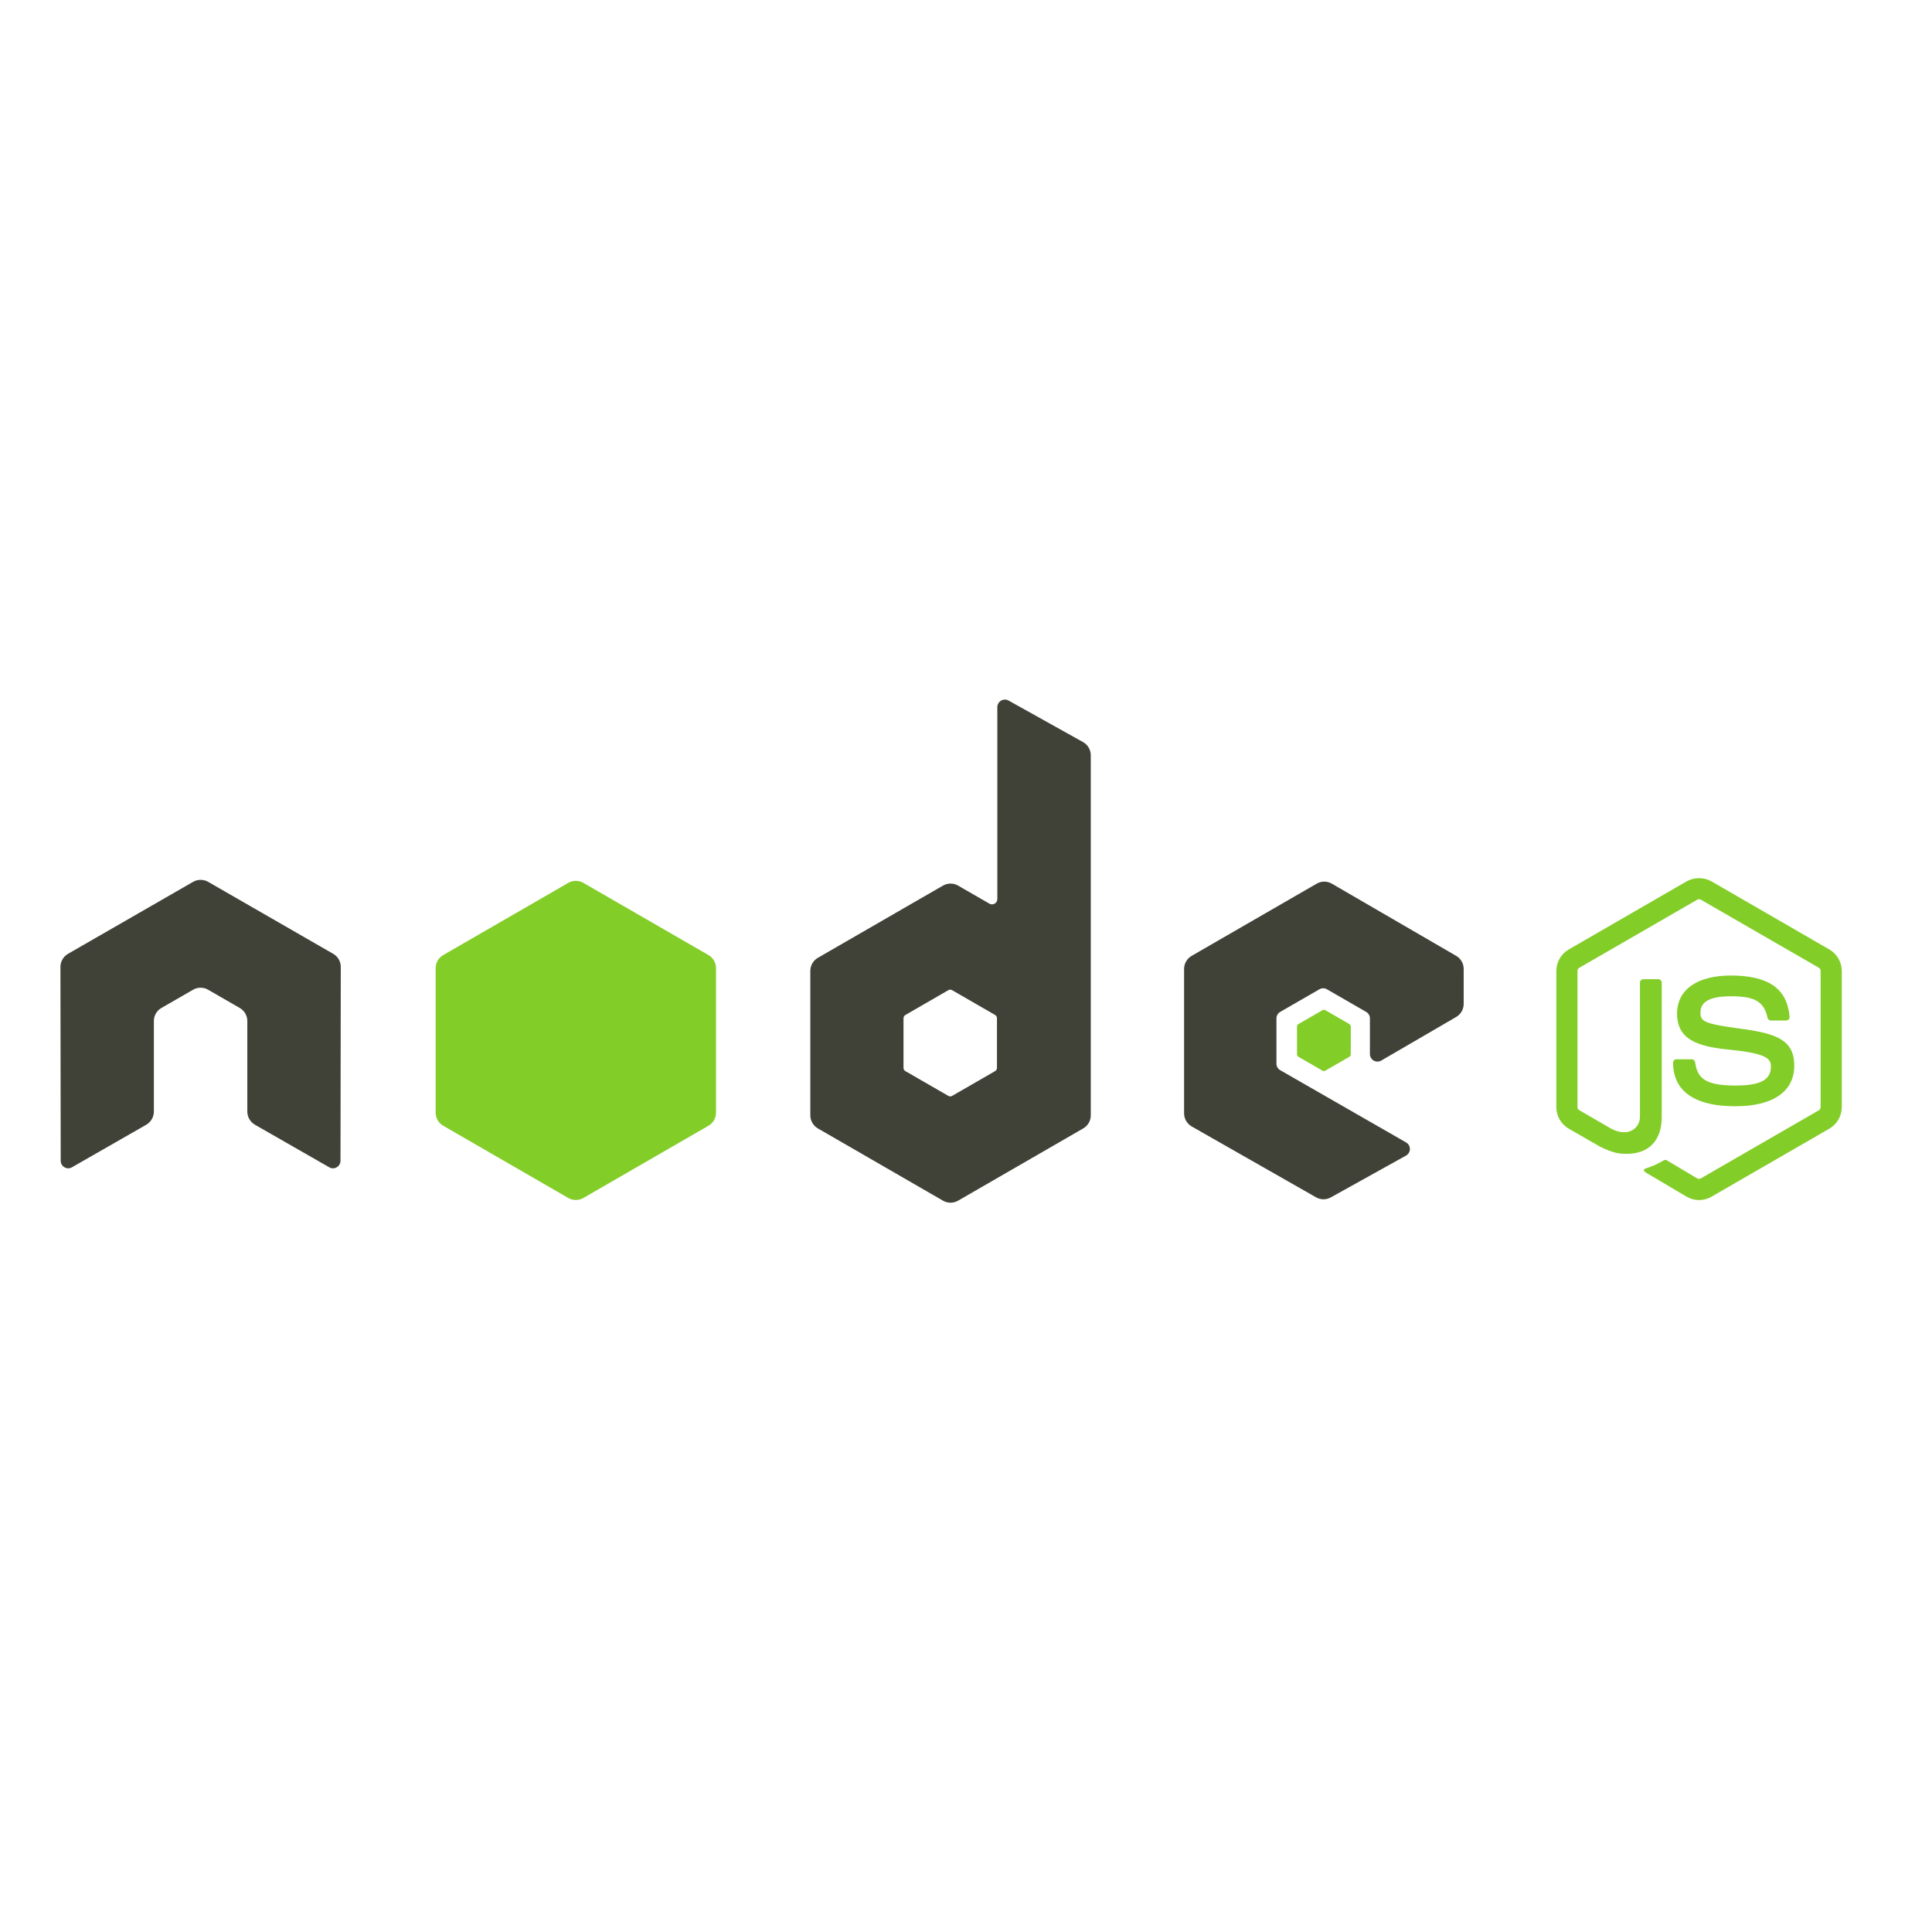
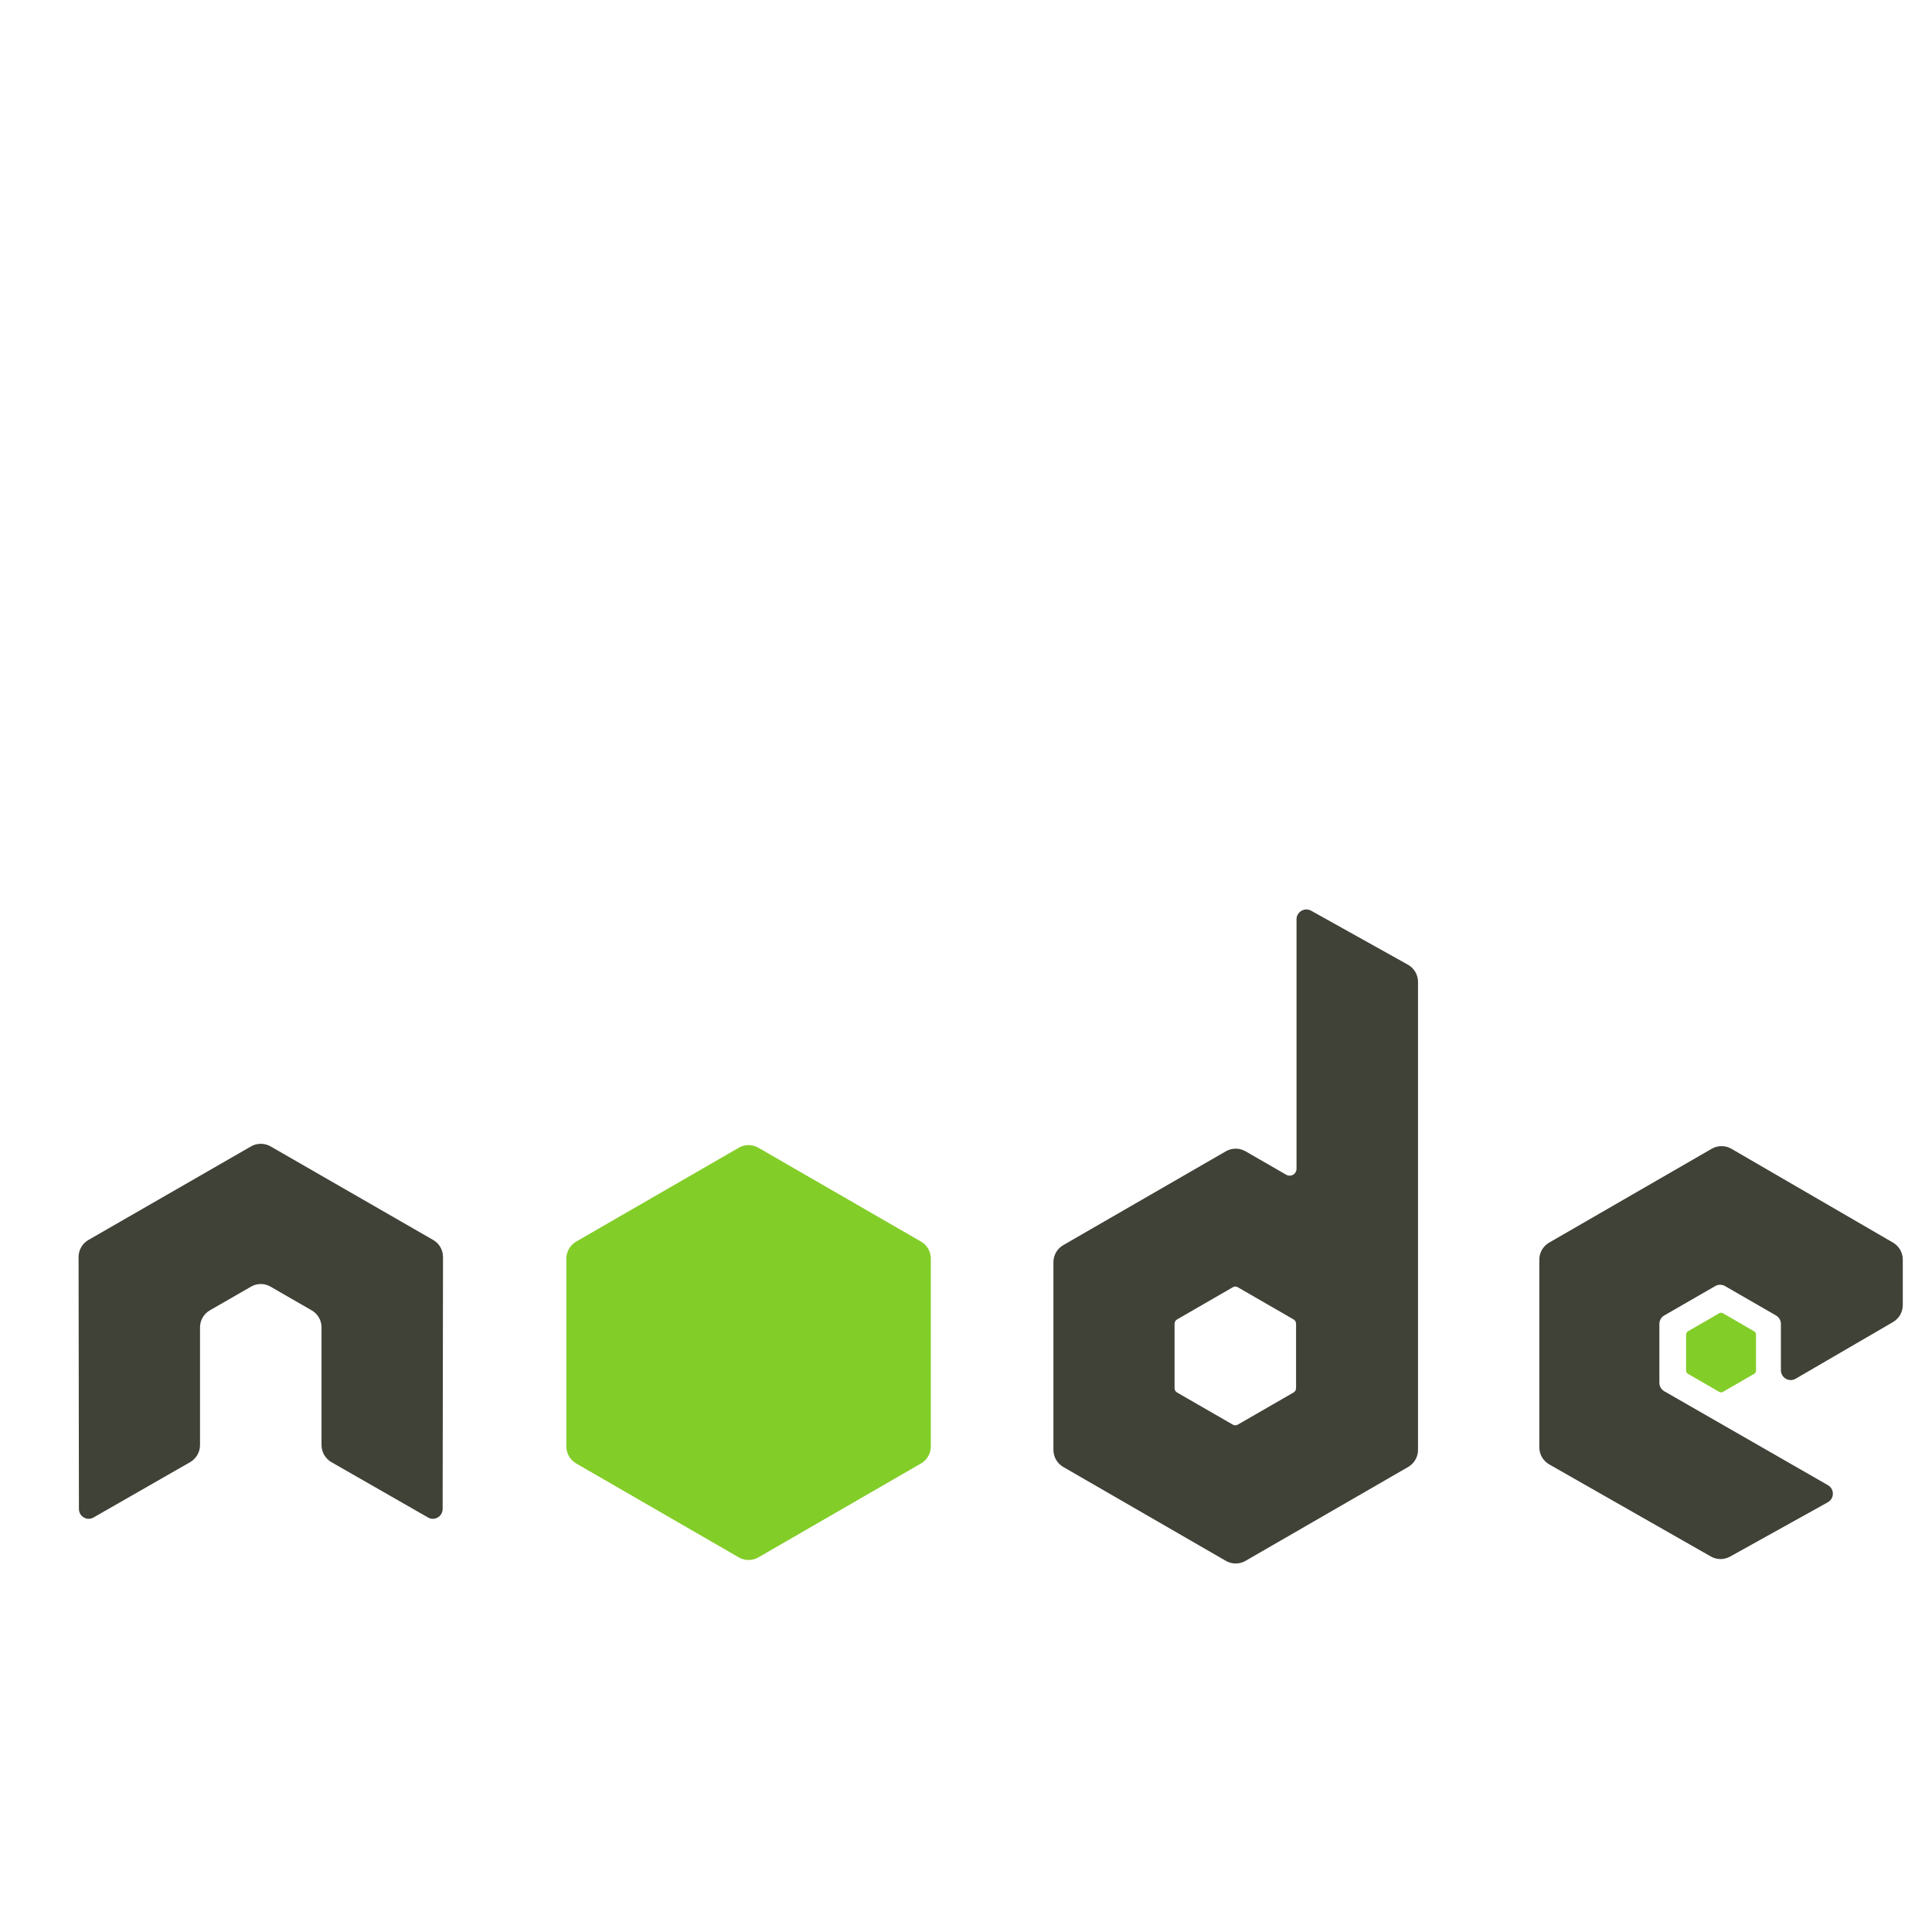
- <svg xmlns="http://www.w3.org/2000/svg" width="40px" height="40px" viewBox="0 0 130 130">
+ <svg xmlns="http://www.w3.org/2000/svg" width="50px" height="50px" viewBox="0 0 100 100">
  <path fill="#83CD29" d="M114.325 80.749c-.29 0-.578-.076-.832-.224l-2.65-1.568c-.396-.221-.203-.3-.072-.345.528-.184.635-.227 1.198-.545.059-.033.136-.021.197.015l2.035 1.209c.074.041.179.041.246 0l7.937-4.581c.075-.042.122-.127.122-.215v-9.16c0-.09-.047-.173-.123-.219l-7.934-4.577c-.074-.042-.171-.042-.245 0l-7.933 4.578c-.076.045-.125.131-.125.218v9.16c0 .088.049.171.125.212l2.174 1.257c1.18.589 1.903-.105 1.903-.803v-9.045c0-.127.103-.228.23-.228h1.007c.125 0 .229.101.229.228v9.045c0 1.574-.857 2.477-2.35 2.477-.459 0-.82 0-1.828-.496l-2.081-1.198c-.515-.298-.832-.854-.832-1.448v-9.16c0-.595.317-1.15.832-1.446l7.937-4.587c.502-.283 1.169-.283 1.667 0l7.937 4.587c.514.297.833.852.833 1.446v9.16c0 .595-.319 1.148-.833 1.448l-7.937 4.582c-.252.147-.539.223-.834.223M116.778 74.438c-3.475 0-4.202-1.595-4.202-2.932 0-.126.103-.229.23-.229h1.026c.115 0 .21.082.228.194.154 1.045.617 1.572 2.718 1.572 1.671 0 2.383-.378 2.383-1.266 0-.512-.202-.891-2.8-1.146-2.172-.215-3.515-.694-3.515-2.433 0-1.601 1.35-2.557 3.612-2.557 2.543 0 3.801.883 3.96 2.777.006.064-.017.127-.06.176-.044.045-.104.073-.168.073h-1.031c-.107 0-.201-.075-.223-.179-.248-1.1-.848-1.451-2.479-1.451-1.825 0-2.037.637-2.037 1.112 0 .577.25.745 2.715 1.071 2.439.323 3.598.779 3.598 2.494.001 1.733-1.441 2.724-3.955 2.724" />
  <path fill="#404137" d="M97.982 68.43c.313-.183.506-.517.506-.88v-2.354c0-.362-.192-.696-.506-.879l-8.364-4.856c-.315-.183-.703-.184-1.019-.002l-8.416 4.859c-.314.182-.508.517-.508.88v9.716c0 .365.196.703.514.884l8.363 4.765c.308.177.686.178.997.006l5.058-2.812c.161-.09.261-.258.262-.44.001-.184-.097-.354-.256-.445l-8.468-4.86c-.159-.091-.256-.259-.256-.44v-3.046c0-.182.097-.349.254-.439l2.637-1.52c.156-.091.35-.091.507 0l2.637 1.52c.158.091.255.258.255.439v2.396c0 .183.097.351.254.441.158.091.352.091.51-.001l5.039-2.932" />
  <path fill="#83CD29" d="M88.984 67.974c.061-.034.135-.034.195 0l1.615.933c.06.035.097.1.097.169v1.865c0 .07-.037.134-.097.169l-1.615.932c-.06.035-.135.035-.195 0l-1.614-.932c-.061-.035-.098-.099-.098-.169v-1.865c0-.069.037-.134.098-.169l1.614-.933" />
  <path fill="#404137" d="M67.083 71.854c0 .09-.048.174-.127.22l-2.89 1.666c-.079.046-.176.046-.254 0l-2.89-1.666c-.079-.046-.127-.13-.127-.22v-3.338c0-.09.049-.175.127-.221l2.89-1.668c.079-.047.176-.047.255 0l2.891 1.668c.078.046.126.131.126.221v3.338zm.781-24.716c-.157-.087-.349-.085-.505.006-.155.092-.251.258-.251.438v12.915c0 .126-.068.244-.177.308-.11.063-.246.063-.356 0l-2.108-1.215c-.314-.181-.701-.181-1.015 0l-8.418 4.858c-.315.182-.509.518-.509.881v9.719c0 .363.194.698.508.881l8.418 4.861c.314.182.702.182 1.017 0l8.42-4.861c.314-.183.508-.518.508-.881v-24.227c0-.368-.2-.708-.521-.888l-5.011-2.795" />
  <path fill="#83CD29" d="M38.238 59.407c.314-.182.702-.182 1.016 0l8.418 4.857c.314.182.508.518.508.881v9.722c0 .363-.194.699-.508.881l-8.417 4.861c-.314.181-.702.181-1.017 0l-8.415-4.861c-.314-.182-.508-.518-.508-.881v-9.723c0-.362.194-.698.508-.88l8.415-4.857" />
  <path fill="#404137" d="M22.93 65.064c0-.366-.192-.702-.508-.883l-8.415-4.843c-.144-.084-.303-.127-.464-.133h-.087c-.16.006-.32.049-.464.133l-8.416 4.843c-.313.181-.509.517-.509.883l.018 13.04c0 .182.095.351.254.439.156.094.349.094.505 0l5-2.864c.316-.188.509-.519.509-.882v-6.092c0-.364.192-.699.507-.881l2.13-1.226c.158-.093.332-.137.508-.137.174 0 .352.044.507.137l2.128 1.226c.315.182.509.517.509.881v6.092c0 .363.195.696.509.882l5 2.864c.157.094.353.094.508 0 .155-.089.252-.258.252-.439l.019-13.04" />
</svg>
